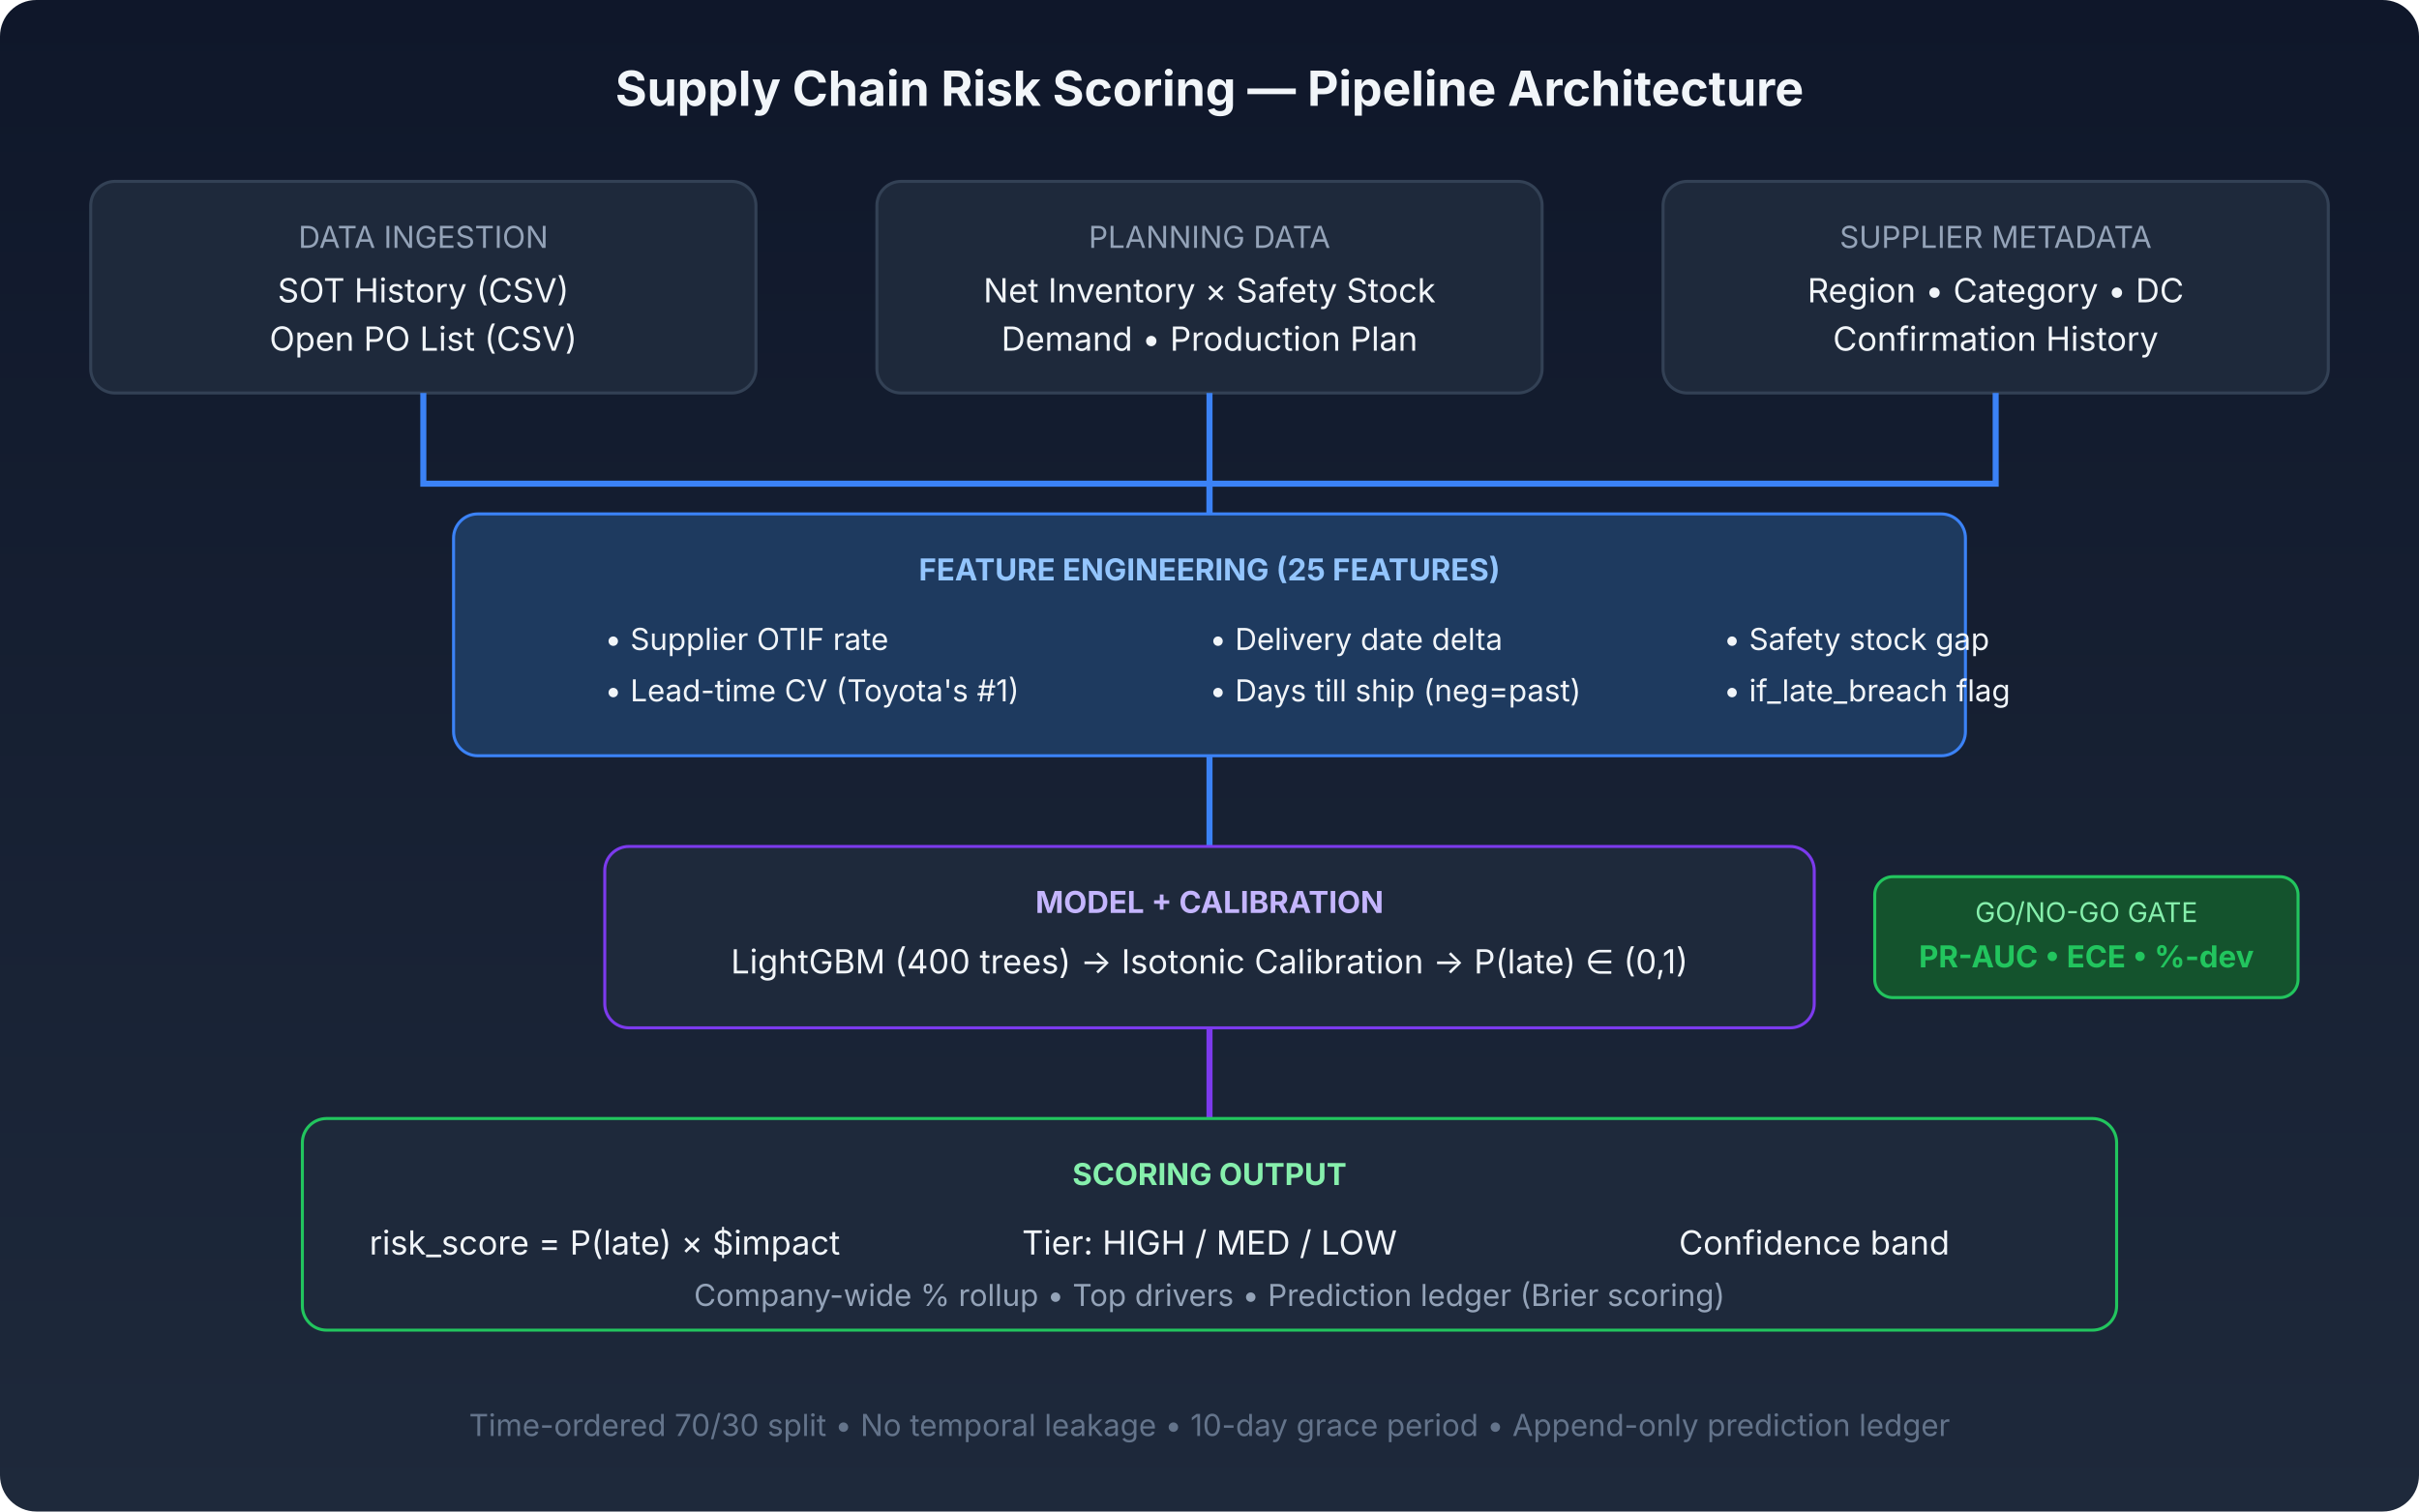
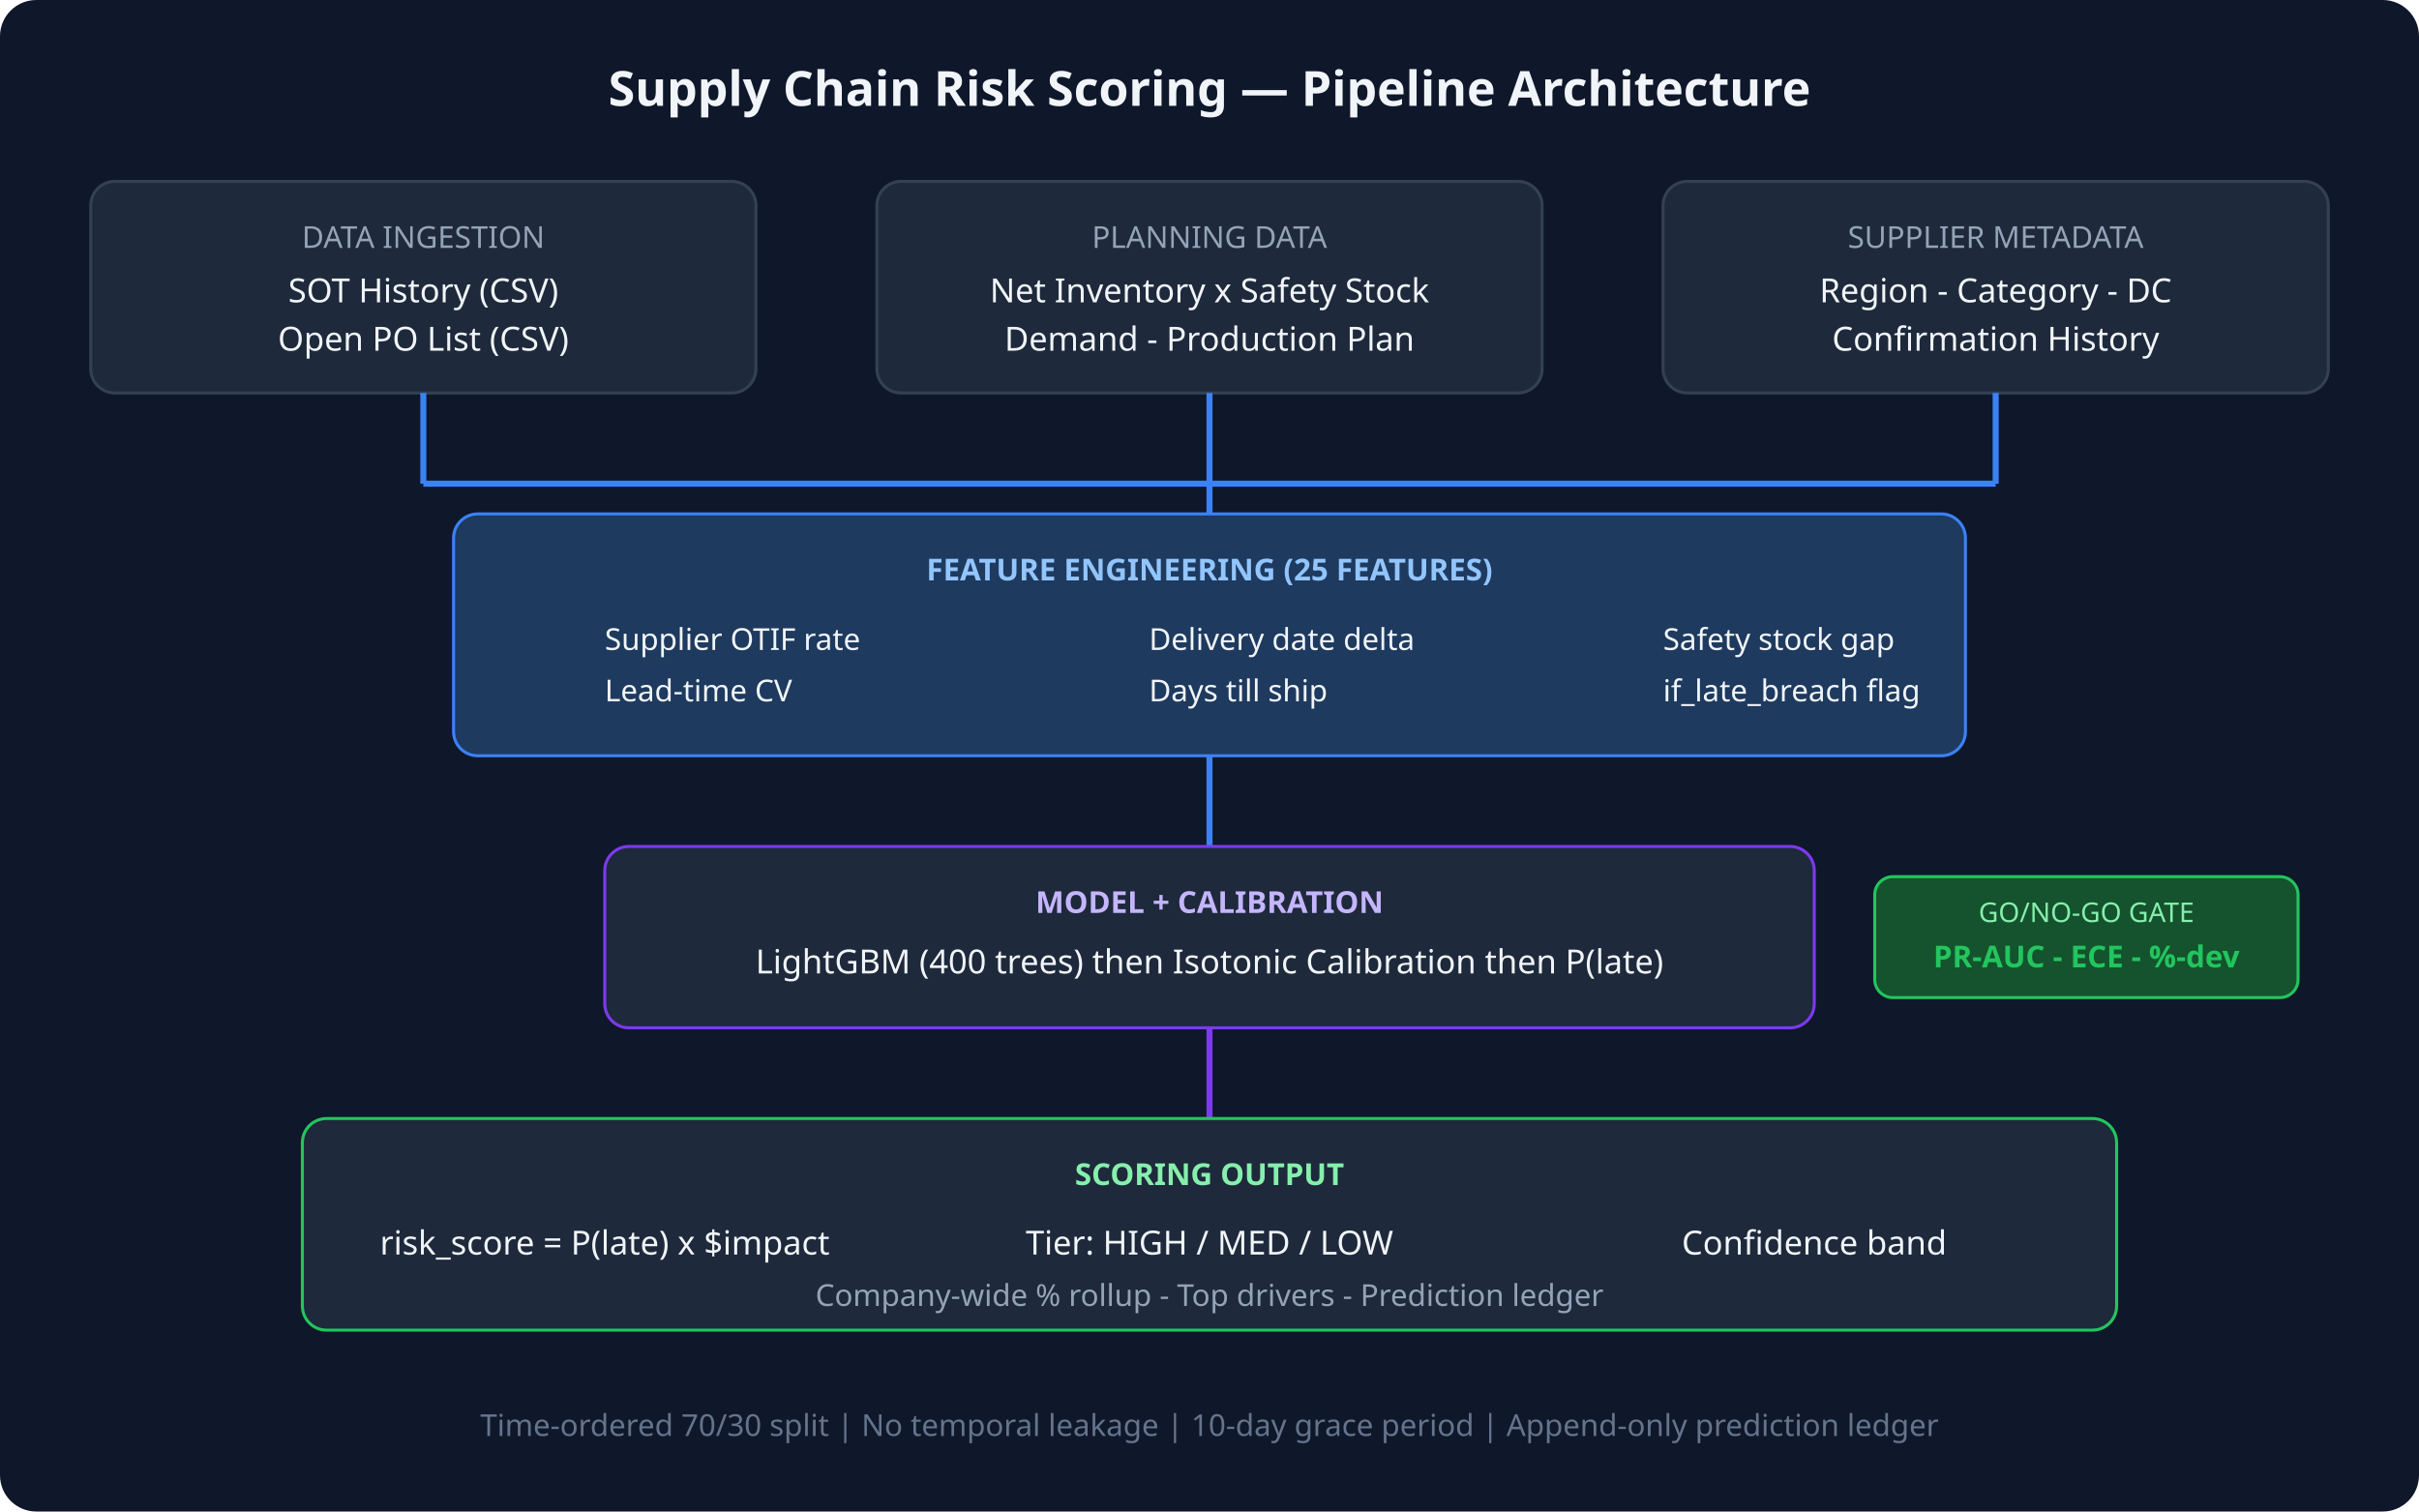
- <svg xmlns="http://www.w3.org/2000/svg" viewBox="0 0 800 500" font-family="system-ui, -apple-system, sans-serif">
-   <defs>
-     <linearGradient id="bg" x1="0%" y1="0%" x2="0%" y2="100%">
-       <stop offset="0%" style="stop-color:#0f172a" />
-       <stop offset="100%" style="stop-color:#1e293b" />
-     </linearGradient>
-   </defs>
-   <rect width="800" height="500" fill="url(#bg)" rx="12" />
-   <text x="400" y="35" text-anchor="middle" fill="#f1f5f9" font-size="16" font-weight="bold">Supply Chain Risk Scoring — Pipeline Architecture</text>
+ <svg xmlns="http://www.w3.org/2000/svg" width="800" height="500" viewBox="0 0 800 500">
+   <rect width="800" height="500" fill="#0f172a" rx="12" />
+   <text x="400" y="35" text-anchor="middle" fill="#f1f5f9" font-size="16" font-weight="bold" font-family="sans-serif">Supply Chain Risk Scoring — Pipeline Architecture</text>
  <rect x="30" y="60" width="220" height="70" rx="8" fill="#1e293b" stroke="#334155" />
-   <text x="140" y="82" text-anchor="middle" fill="#94a3b8" font-size="10">DATA INGESTION</text>
-   <text x="140" y="100" text-anchor="middle" fill="#f1f5f9" font-size="11">SOT History (CSV)</text>
-   <text x="140" y="116" text-anchor="middle" fill="#f1f5f9" font-size="11">Open PO List (CSV)</text>
+   <text x="140" y="82" text-anchor="middle" fill="#94a3b8" font-size="10" font-family="sans-serif">DATA INGESTION</text>
+   <text x="140" y="100" text-anchor="middle" fill="#f1f5f9" font-size="11" font-family="sans-serif">SOT History (CSV)</text>
+   <text x="140" y="116" text-anchor="middle" fill="#f1f5f9" font-size="11" font-family="sans-serif">Open PO List (CSV)</text>
  <rect x="290" y="60" width="220" height="70" rx="8" fill="#1e293b" stroke="#334155" />
-   <text x="400" y="82" text-anchor="middle" fill="#94a3b8" font-size="10">PLANNING DATA</text>
-   <text x="400" y="100" text-anchor="middle" fill="#f1f5f9" font-size="11">Net Inventory × Safety Stock</text>
-   <text x="400" y="116" text-anchor="middle" fill="#f1f5f9" font-size="11">Demand • Production Plan</text>
+   <text x="400" y="82" text-anchor="middle" fill="#94a3b8" font-size="10" font-family="sans-serif">PLANNING DATA</text>
+   <text x="400" y="100" text-anchor="middle" fill="#f1f5f9" font-size="11" font-family="sans-serif">Net Inventory x Safety Stock</text>
+   <text x="400" y="116" text-anchor="middle" fill="#f1f5f9" font-size="11" font-family="sans-serif">Demand - Production Plan</text>
  <rect x="550" y="60" width="220" height="70" rx="8" fill="#1e293b" stroke="#334155" />
-   <text x="660" y="82" text-anchor="middle" fill="#94a3b8" font-size="10">SUPPLIER METADATA</text>
-   <text x="660" y="100" text-anchor="middle" fill="#f1f5f9" font-size="11">Region • Category • DC</text>
-   <text x="660" y="116" text-anchor="middle" fill="#f1f5f9" font-size="11">Confirmation History</text>
-   <path d="M140 130 L140 160 L400 160 L400 170" stroke="#3b82f6" fill="none" stroke-width="2" marker-end="url(#arrow)" />
-   <path d="M400 130 L400 170" stroke="#3b82f6" fill="none" stroke-width="2" />
-   <path d="M660 130 L660 160 L400 160" stroke="#3b82f6" fill="none" stroke-width="2" />
+   <text x="660" y="82" text-anchor="middle" fill="#94a3b8" font-size="10" font-family="sans-serif">SUPPLIER METADATA</text>
+   <text x="660" y="100" text-anchor="middle" fill="#f1f5f9" font-size="11" font-family="sans-serif">Region - Category - DC</text>
+   <text x="660" y="116" text-anchor="middle" fill="#f1f5f9" font-size="11" font-family="sans-serif">Confirmation History</text>
+   <line x1="140" y1="130" x2="140" y2="160" stroke="#3b82f6" stroke-width="2" />
+   <line x1="140" y1="160" x2="400" y2="160" stroke="#3b82f6" stroke-width="2" />
+   <line x1="400" y1="130" x2="400" y2="170" stroke="#3b82f6" stroke-width="2" />
+   <line x1="660" y1="130" x2="660" y2="160" stroke="#3b82f6" stroke-width="2" />
+   <line x1="660" y1="160" x2="400" y2="160" stroke="#3b82f6" stroke-width="2" />
  <rect x="150" y="170" width="500" height="80" rx="8" fill="#1e3a5f" stroke="#3b82f6" />
-   <text x="400" y="192" text-anchor="middle" fill="#93c5fd" font-size="10" font-weight="bold">FEATURE ENGINEERING (25 FEATURES)</text>
-   <text x="200" y="215" fill="#f1f5f9" font-size="10">• Supplier OTIF rate</text>
-   <text x="200" y="232" fill="#f1f5f9" font-size="10">• Lead-time CV (Toyota's #1)</text>
-   <text x="400" y="215" fill="#f1f5f9" font-size="10">• Delivery date delta</text>
-   <text x="400" y="232" fill="#f1f5f9" font-size="10">• Days till ship (neg=past)</text>
-   <text x="570" y="215" fill="#f1f5f9" font-size="10">• Safety stock gap</text>
-   <text x="570" y="232" fill="#f1f5f9" font-size="10">• if_late_breach flag</text>
-   <path d="M400 250 L400 280" stroke="#3b82f6" fill="none" stroke-width="2" />
+   <text x="400" y="192" text-anchor="middle" fill="#93c5fd" font-size="10" font-weight="bold" font-family="sans-serif">FEATURE ENGINEERING (25 FEATURES)</text>
+   <text x="200" y="215" fill="#f1f5f9" font-size="10" font-family="sans-serif">Supplier OTIF rate</text>
+   <text x="200" y="232" fill="#f1f5f9" font-size="10" font-family="sans-serif">Lead-time CV</text>
+   <text x="380" y="215" fill="#f1f5f9" font-size="10" font-family="sans-serif">Delivery date delta</text>
+   <text x="380" y="232" fill="#f1f5f9" font-size="10" font-family="sans-serif">Days till ship</text>
+   <text x="550" y="215" fill="#f1f5f9" font-size="10" font-family="sans-serif">Safety stock gap</text>
+   <text x="550" y="232" fill="#f1f5f9" font-size="10" font-family="sans-serif">if_late_breach flag</text>
+   <line x1="400" y1="250" x2="400" y2="280" stroke="#3b82f6" stroke-width="2" />
  <rect x="200" y="280" width="400" height="60" rx="8" fill="#1e293b" stroke="#7c3aed" />
-   <text x="400" y="302" text-anchor="middle" fill="#c4b5fd" font-size="10" font-weight="bold">MODEL + CALIBRATION</text>
-   <text x="400" y="322" text-anchor="middle" fill="#f1f5f9" font-size="11">LightGBM (400 trees) → Isotonic Calibration → P(late) ∈ (0,1)</text>
-   <path d="M400 340 L400 370" stroke="#7c3aed" fill="none" stroke-width="2" />
+   <text x="400" y="302" text-anchor="middle" fill="#c4b5fd" font-size="10" font-weight="bold" font-family="sans-serif">MODEL + CALIBRATION</text>
+   <text x="400" y="322" text-anchor="middle" fill="#f1f5f9" font-size="11" font-family="sans-serif">LightGBM (400 trees) then Isotonic Calibration then P(late)</text>
+   <line x1="400" y1="340" x2="400" y2="370" stroke="#7c3aed" stroke-width="2" />
  <rect x="100" y="370" width="600" height="70" rx="8" fill="#1e293b" stroke="#22c55e" />
-   <text x="400" y="392" text-anchor="middle" fill="#86efac" font-size="10" font-weight="bold">SCORING OUTPUT</text>
-   <text x="200" y="415" text-anchor="middle" fill="#f1f5f9" font-size="11">risk_score = P(late) × $impact</text>
-   <text x="400" y="415" text-anchor="middle" fill="#f1f5f9" font-size="11">Tier: HIGH / MED / LOW</text>
-   <text x="600" y="415" text-anchor="middle" fill="#f1f5f9" font-size="11">Confidence band</text>
-   <text x="400" y="432" text-anchor="middle" fill="#94a3b8" font-size="10">Company-wide % rollup • Top drivers • Prediction ledger (Brier scoring)</text>
+   <text x="400" y="392" text-anchor="middle" fill="#86efac" font-size="10" font-weight="bold" font-family="sans-serif">SCORING OUTPUT</text>
+   <text x="200" y="415" text-anchor="middle" fill="#f1f5f9" font-size="11" font-family="sans-serif">risk_score = P(late) x $impact</text>
+   <text x="400" y="415" text-anchor="middle" fill="#f1f5f9" font-size="11" font-family="sans-serif">Tier: HIGH / MED / LOW</text>
+   <text x="600" y="415" text-anchor="middle" fill="#f1f5f9" font-size="11" font-family="sans-serif">Confidence band</text>
+   <text x="400" y="432" text-anchor="middle" fill="#94a3b8" font-size="10" font-family="sans-serif">Company-wide % rollup - Top drivers - Prediction ledger</text>
  <rect x="620" y="290" width="140" height="40" rx="6" fill="#14532d" stroke="#22c55e" />
-   <text x="690" y="305" text-anchor="middle" fill="#86efac" font-size="9">GO/NO-GO GATE</text>
-   <text x="690" y="320" text-anchor="middle" fill="#22c55e" font-size="10" font-weight="bold">PR-AUC • ECE • %-dev</text>
-   <text x="400" y="475" text-anchor="middle" fill="#64748b" font-size="10">Time-ordered 70/30 split • No temporal leakage • 10-day grace period • Append-only prediction ledger</text>
+   <text x="690" y="305" text-anchor="middle" fill="#86efac" font-size="9" font-family="sans-serif">GO/NO-GO GATE</text>
+   <text x="690" y="320" text-anchor="middle" fill="#22c55e" font-size="10" font-weight="bold" font-family="sans-serif">PR-AUC - ECE - %-dev</text>
+   <text x="400" y="475" text-anchor="middle" fill="#64748b" font-size="10" font-family="sans-serif">Time-ordered 70/30 split | No temporal leakage | 10-day grace period | Append-only prediction ledger</text>
</svg>
